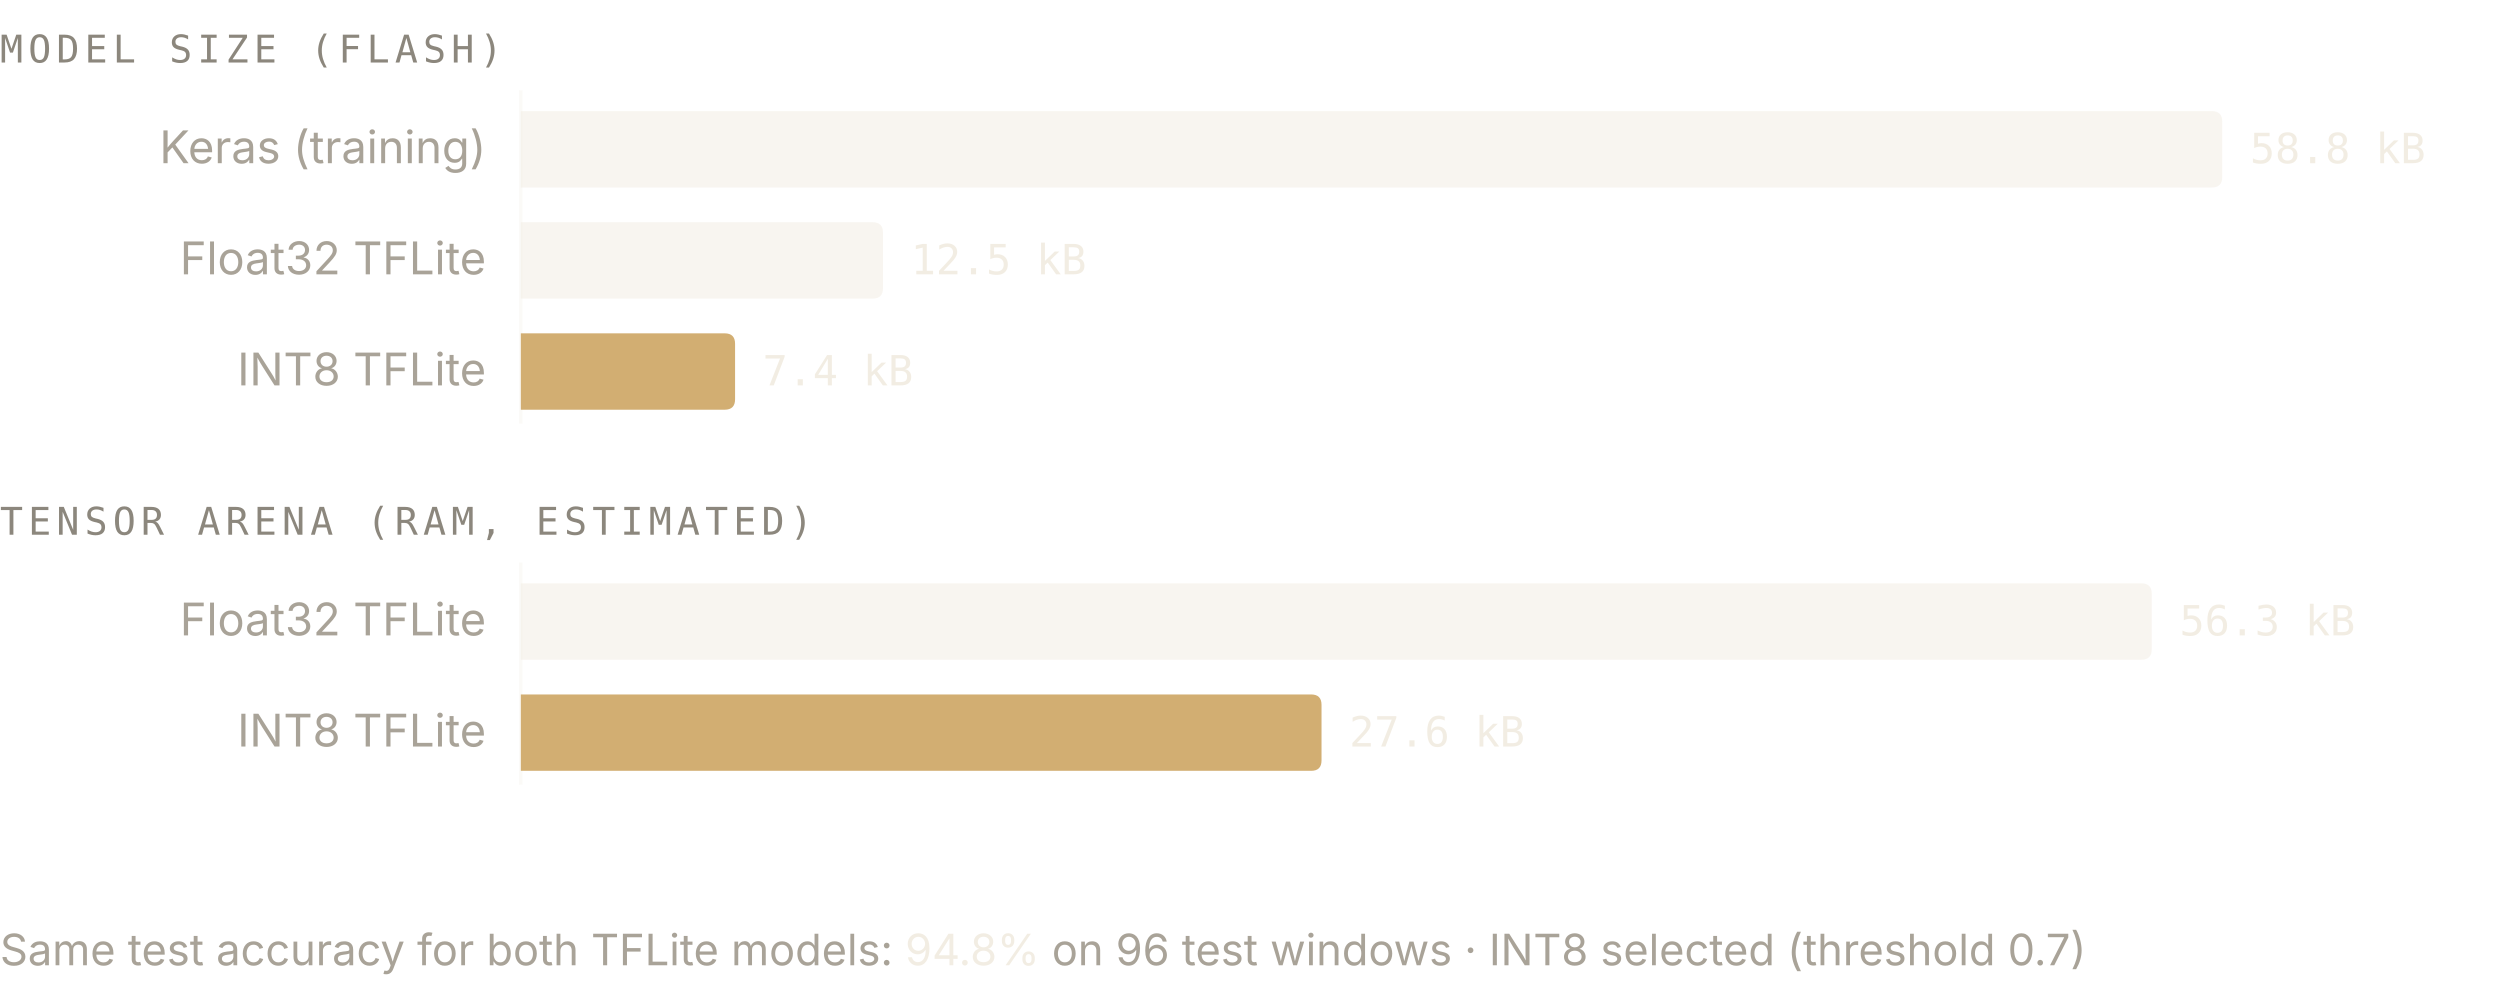
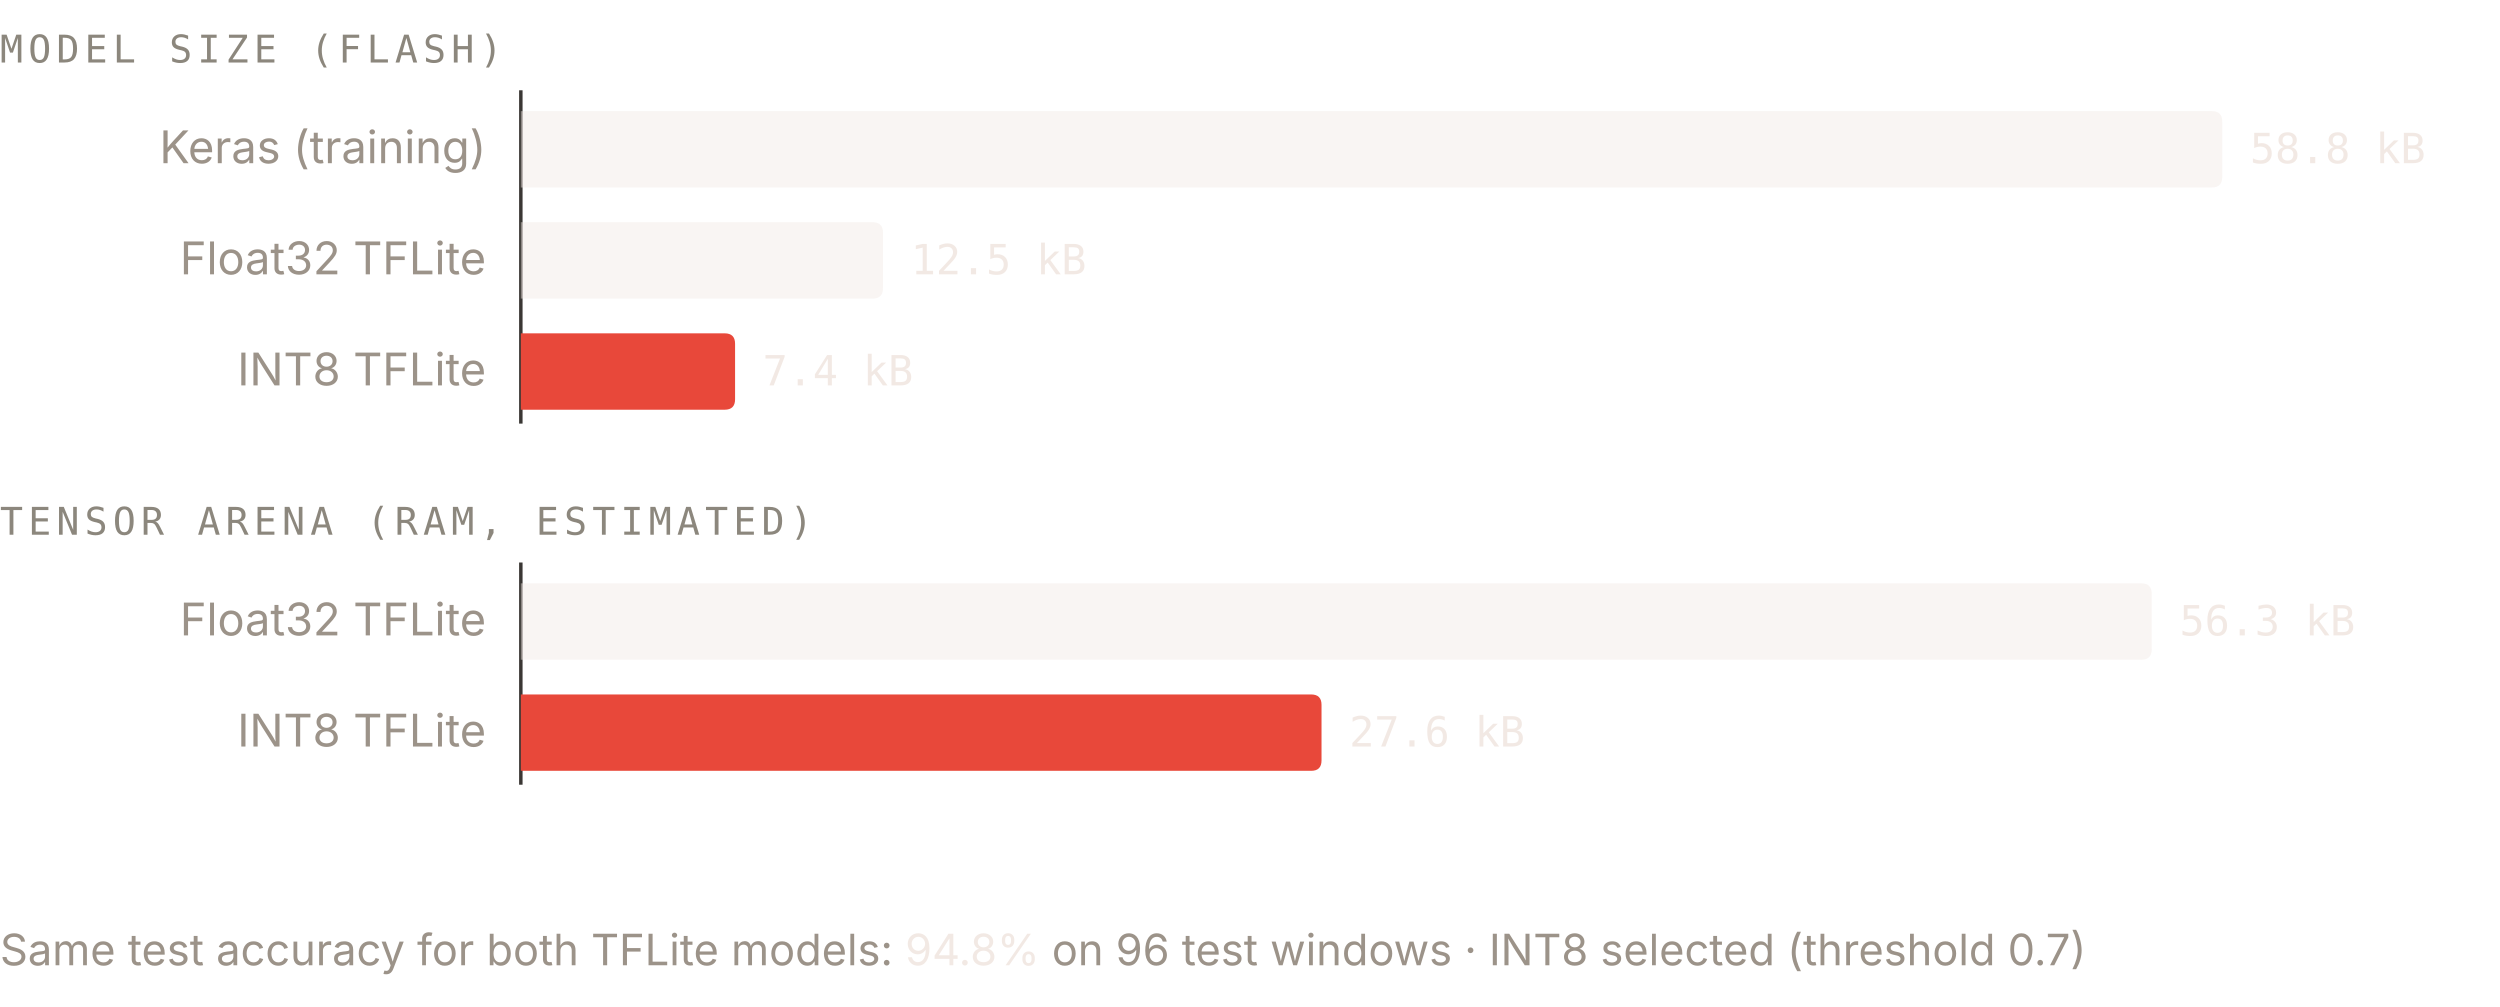
<svg xmlns="http://www.w3.org/2000/svg" viewBox="0 0 720 290" width="100%" role="img" aria-labelledby="sc-t sc-d" style="font-family:Inter, system-ui, sans-serif">
  <text x="0" y="18" fill="#8C877D" font-family="JetBrains Mono, ui-monospace, monospace" font-size="11" letter-spacing="1.5">MODEL SIZE (FLASH)</text>
-   <line x1="150" y1="26" x2="150" y2="122" stroke="#F2EDE3" stroke-opacity=".25" stroke-width="1" />
-   <text x="140" y="47.0" text-anchor="end" fill="#A9A398" font-size="13">Keras (training)</text>
-   <path d="M150.0,32.0 H637.0 Q640.0,32.0 640.0,35.0 V51.0 Q640.0,54.0 637.0,54.0 H150.0 Z" fill="#F2EDE3" fill-opacity="0.55" />
-   <text x="648.0" y="47.0" fill="#F2EDE3" font-family="JetBrains Mono, ui-monospace, monospace" font-size="12">58.8 kB</text>
-   <text x="140" y="79.0" text-anchor="end" fill="#A9A398" font-size="13">Float32 TFLite</text>
-   <path d="M150.0,64.0 H251.3 Q254.3,64.0 254.3,67.0 V83.0 Q254.3,86.0 251.3,86.0 H150.0 Z" fill="#F2EDE3" fill-opacity="0.55" />
-   <text x="262.318" y="79.0" fill="#F2EDE3" font-family="JetBrains Mono, ui-monospace, monospace" font-size="12">12.5 kB</text>
-   <text x="140" y="111.0" text-anchor="end" fill="#A9A398" font-size="13">INT8 TFLite</text>
-   <path d="M150.0,96.0 H208.7 Q211.7,96.0 211.7,99.0 V115.0 Q211.7,118.0 208.7,118.0 H150.0 Z" fill="#D2AE72" fill-opacity="1" />
-   <text x="219.65" y="111.0" fill="#F2EDE3" font-family="JetBrains Mono, ui-monospace, monospace" font-size="12">7.4 kB</text>
+   <line x1="150" y1="26" x2="150" y2="122" stroke="#3a3734" stroke-opacity="1" stroke-width="1" />
+   <text x="140" y="47.0" text-anchor="end" fill="#9C9389" font-size="13">Keras (training)</text>
+   <path d="M150.0,32.0 H637.0 Q640.0,32.0 640.0,35.0 V51.0 Q640.0,54.0 637.0,54.0 H150.0 Z" fill="#F2E9E4" fill-opacity="0.45" />
+   <text x="648.0" y="47.0" fill="#F2E9E4" font-family="JetBrains Mono, ui-monospace, monospace" font-size="12">58.8 kB</text>
+   <text x="140" y="79.0" text-anchor="end" fill="#9C9389" font-size="13">Float32 TFLite</text>
+   <path d="M150.0,64.0 H251.3 Q254.3,64.0 254.3,67.0 V83.0 Q254.3,86.0 251.3,86.0 H150.0 Z" fill="#F2E9E4" fill-opacity="0.45" />
+   <text x="262.318" y="79.0" fill="#F2E9E4" font-family="JetBrains Mono, ui-monospace, monospace" font-size="12">12.5 kB</text>
+   <text x="140" y="111.0" text-anchor="end" fill="#9C9389" font-size="13">INT8 TFLite</text>
+   <path d="M150.0,96.0 H208.7 Q211.7,96.0 211.7,99.0 V115.0 Q211.7,118.0 208.7,118.0 H150.0 Z" fill="#E8483A" fill-opacity="1" />
+   <text x="219.65" y="111.0" fill="#F2E9E4" font-family="JetBrains Mono, ui-monospace, monospace" font-size="12">7.4 kB</text>
  <text x="0" y="154" fill="#8C877D" font-family="JetBrains Mono, ui-monospace, monospace" font-size="11" letter-spacing="1.5">TENSOR ARENA (RAM, ESTIMATED)</text>
-   <line x1="150" y1="162" x2="150" y2="226" stroke="#F2EDE3" stroke-opacity=".25" stroke-width="1" />
-   <text x="140" y="183.0" text-anchor="end" fill="#A9A398" font-size="13">Float32 TFLite</text>
-   <path d="M150.0,168.0 H616.7 Q619.7,168.0 619.7,171.0 V187.0 Q619.7,190.0 616.7,190.0 H150.0 Z" fill="#F2EDE3" fill-opacity="0.55" />
-   <text x="627.717" y="183.0" fill="#F2EDE3" font-family="JetBrains Mono, ui-monospace, monospace" font-size="12">56.3 kB</text>
-   <text x="140" y="215.0" text-anchor="end" fill="#A9A398" font-size="13">INT8 TFLite</text>
-   <path d="M150.0,200.0 H377.6 Q380.6,200.0 380.6,203.0 V219.0 Q380.6,222.0 377.6,222.0 H150.0 Z" fill="#D2AE72" fill-opacity="1" />
-   <text x="388.588" y="215.0" fill="#F2EDE3" font-family="JetBrains Mono, ui-monospace, monospace" font-size="12">27.6 kB</text>
-   <text x="0" y="278" fill="#A9A398" font-size="12.5">Same test accuracy for both TFLite models: <tspan fill="#F2EDE3">94.8%</tspan> on 96 test windows · INT8 selected (threshold 0.7)</text>
+   <line x1="150" y1="162" x2="150" y2="226" stroke="#3a3734" stroke-opacity="1" stroke-width="1" />
+   <text x="140" y="183.0" text-anchor="end" fill="#9C9389" font-size="13">Float32 TFLite</text>
+   <path d="M150.0,168.0 H616.7 Q619.7,168.0 619.7,171.0 V187.0 Q619.7,190.0 616.7,190.0 H150.0 Z" fill="#F2E9E4" fill-opacity="0.45" />
+   <text x="627.717" y="183.0" fill="#F2E9E4" font-family="JetBrains Mono, ui-monospace, monospace" font-size="12">56.3 kB</text>
+   <text x="140" y="215.0" text-anchor="end" fill="#9C9389" font-size="13">INT8 TFLite</text>
+   <path d="M150.0,200.0 H377.6 Q380.6,200.0 380.6,203.0 V219.0 Q380.6,222.0 377.6,222.0 H150.0 Z" fill="#E8483A" fill-opacity="1" />
+   <text x="388.588" y="215.0" fill="#F2E9E4" font-family="JetBrains Mono, ui-monospace, monospace" font-size="12">27.6 kB</text>
+   <text x="0" y="278" fill="#9C9389" font-size="12.5">Same test accuracy for both TFLite models: <tspan fill="#F2E9E4">94.8%</tspan> on 96 test windows · INT8 selected (threshold 0.7)</text>
</svg>
